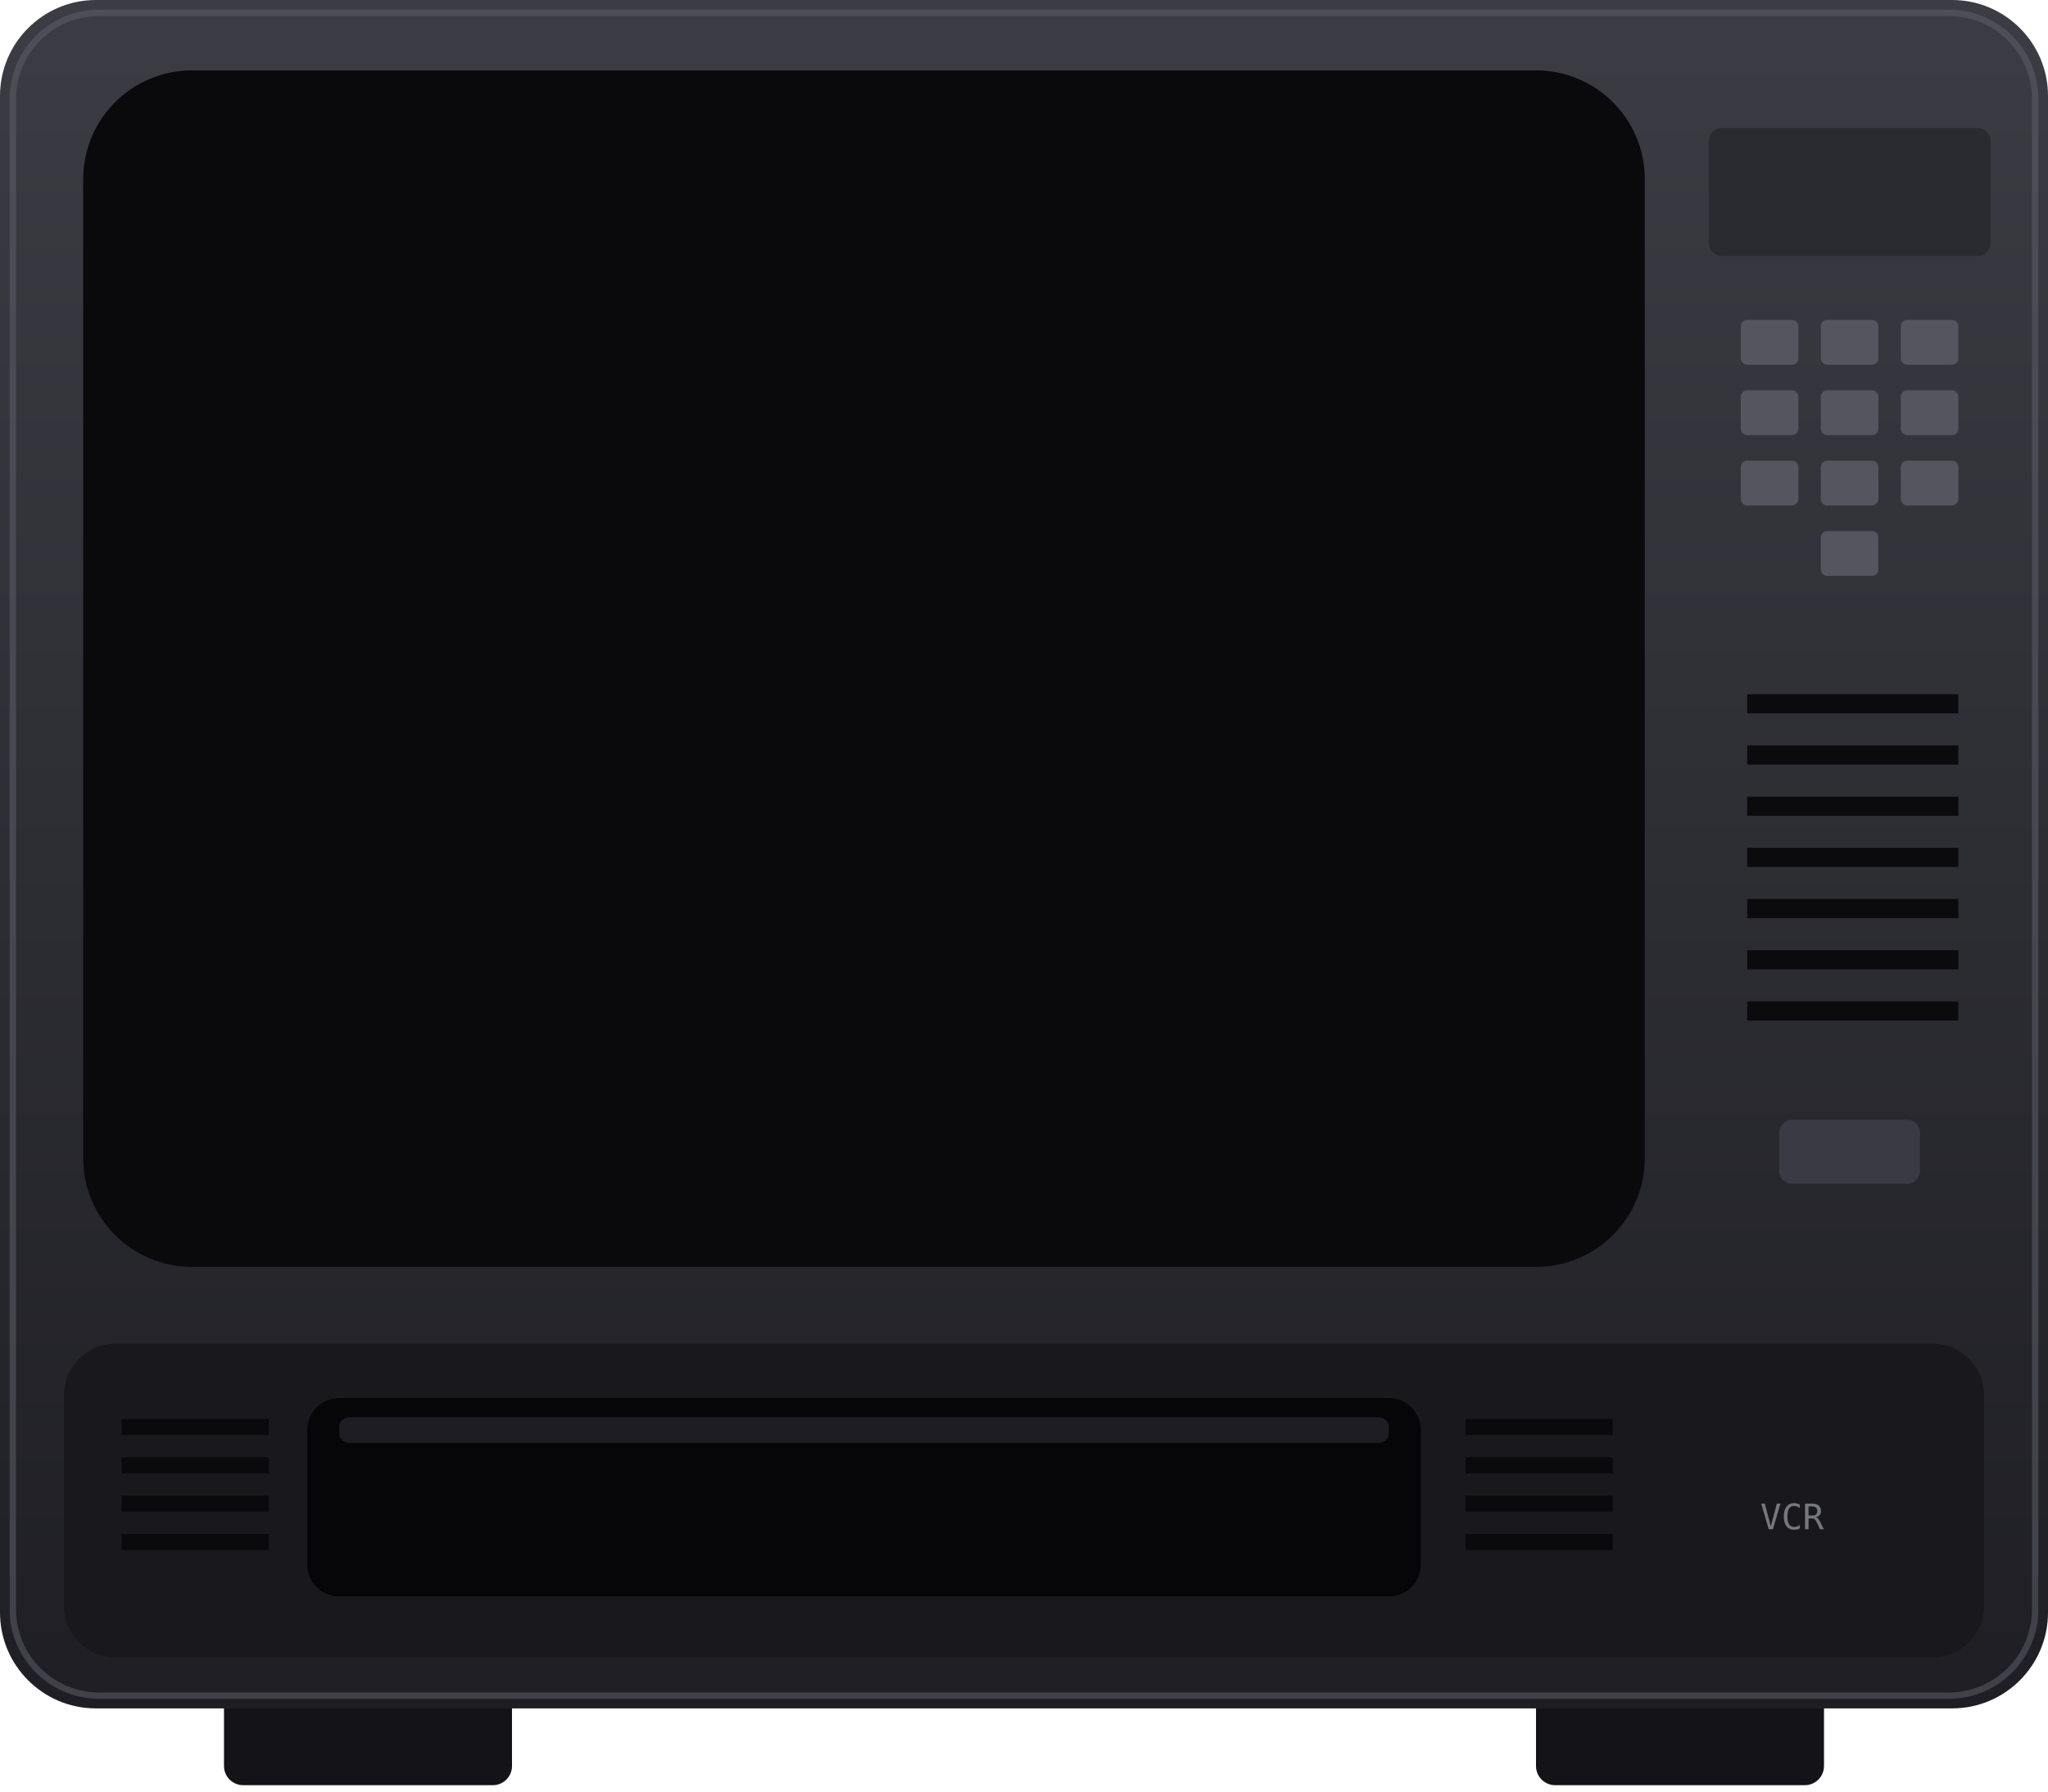
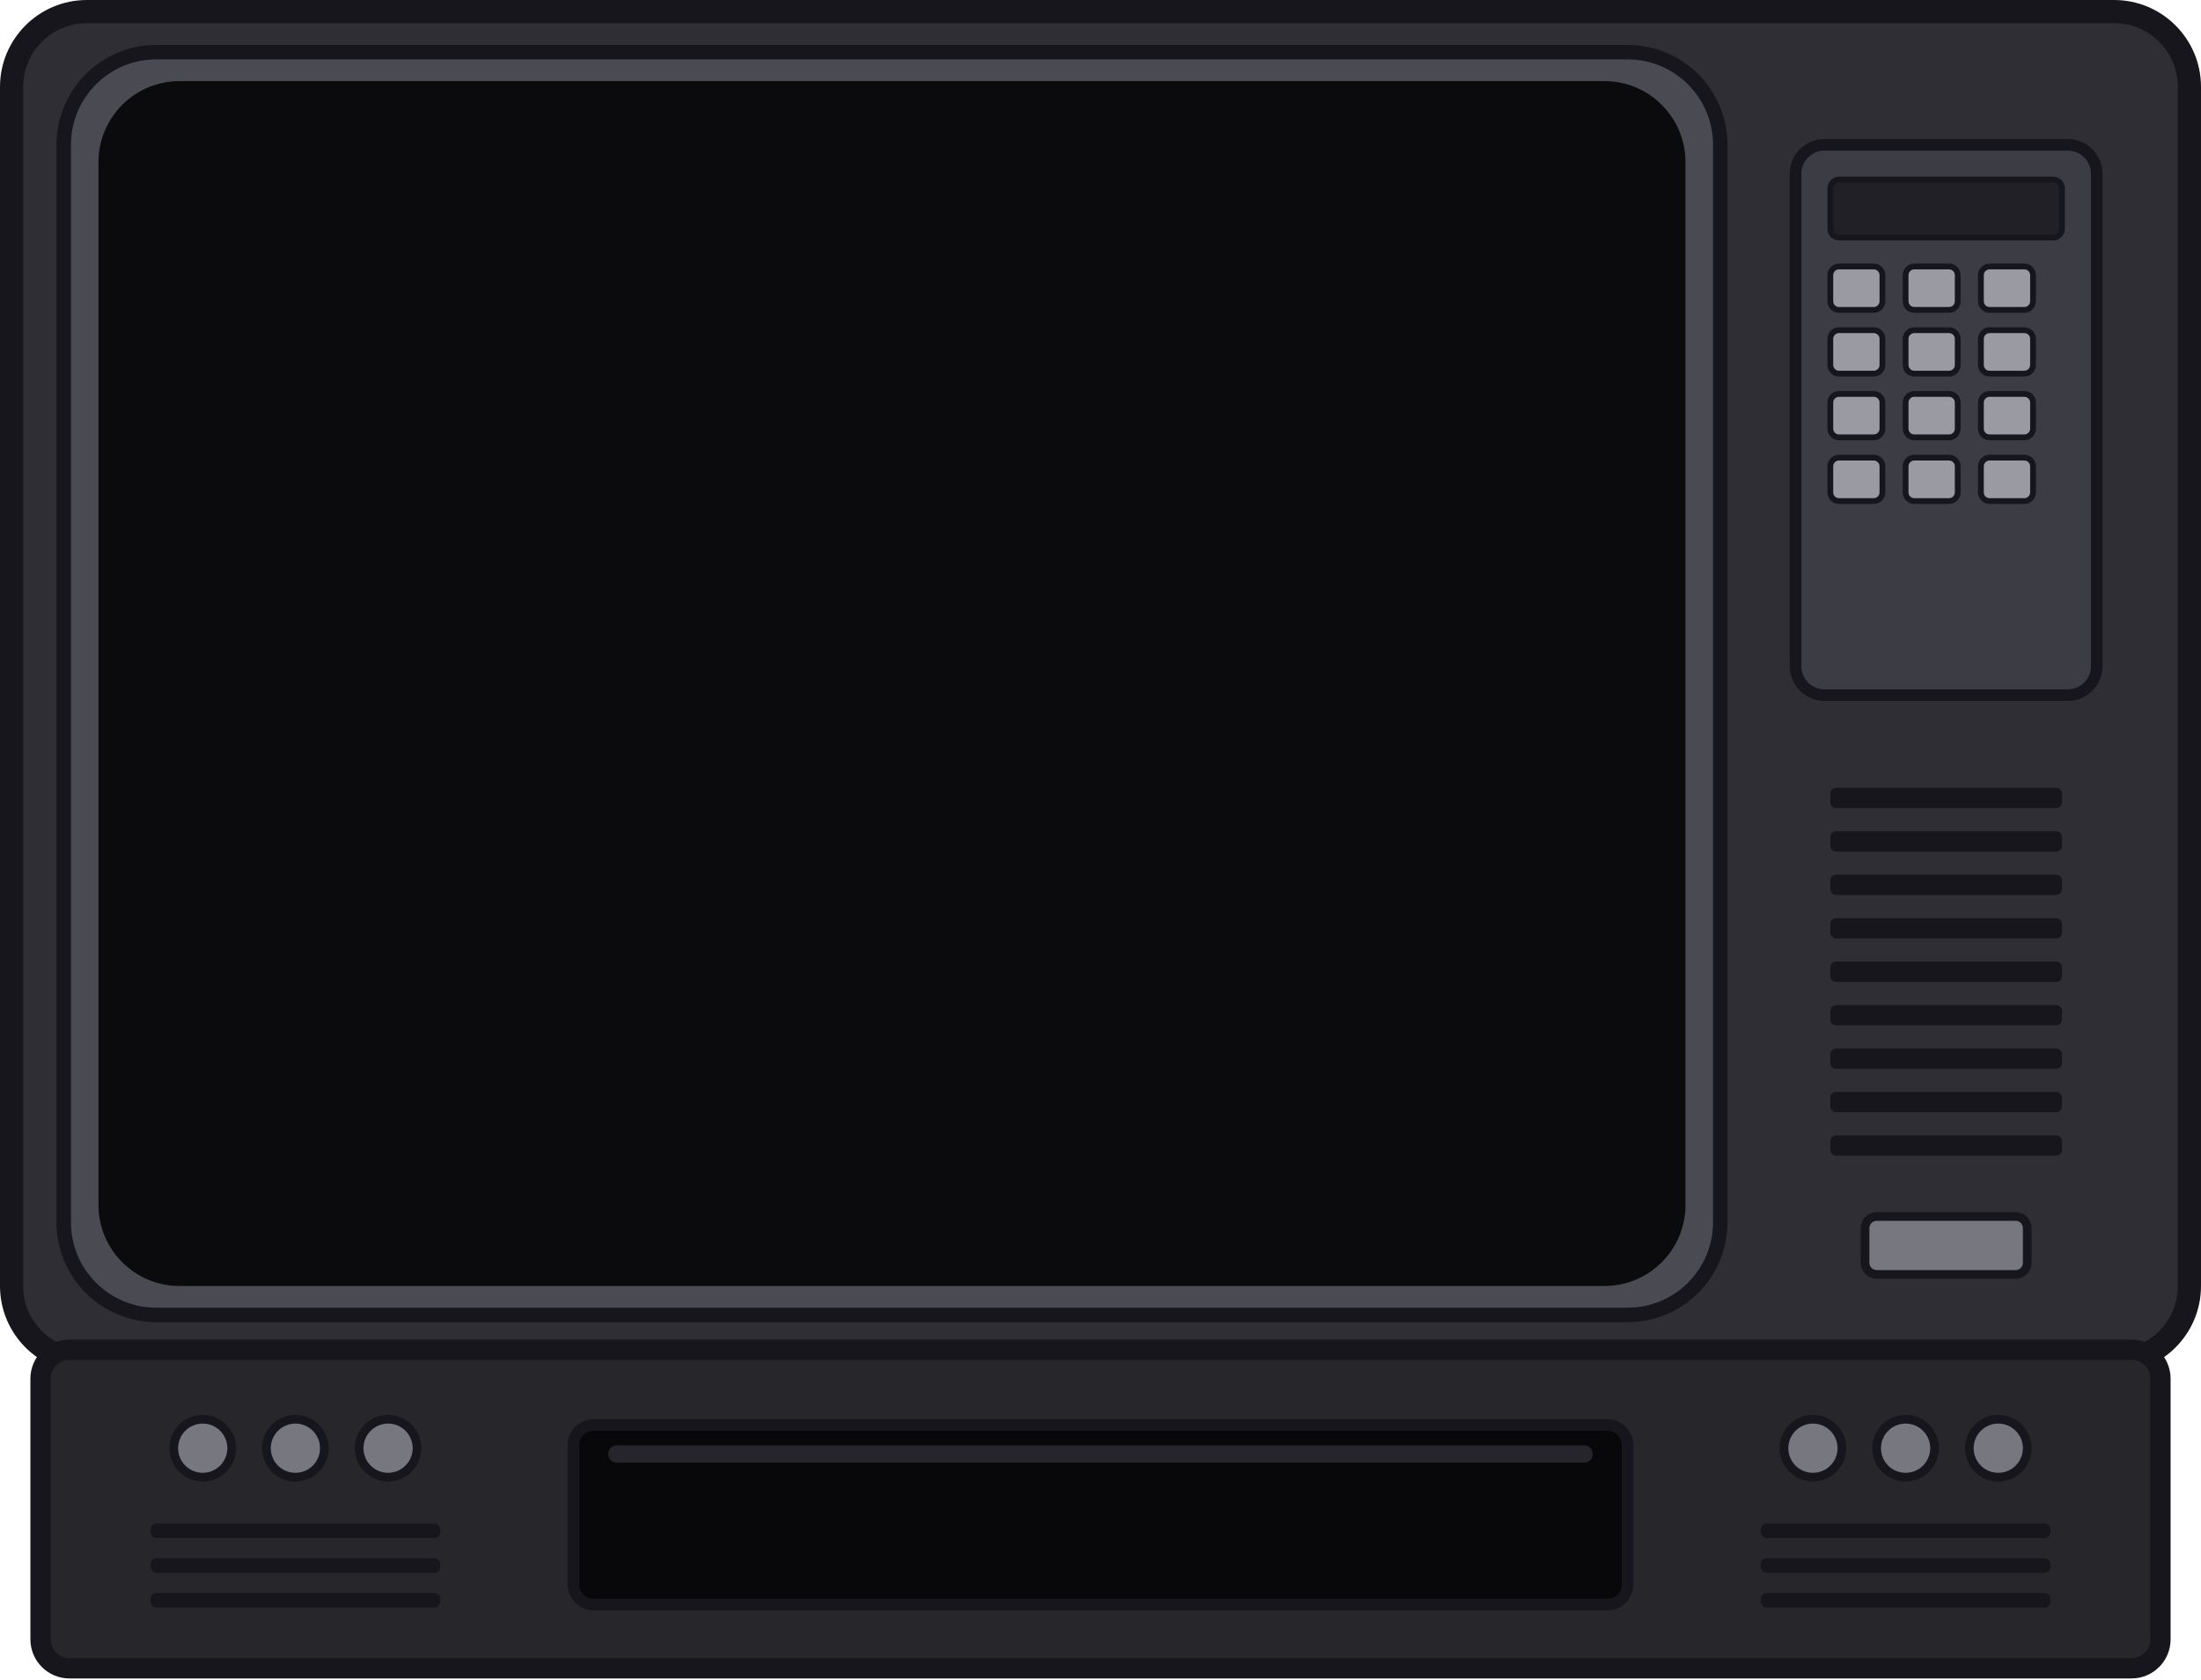
- <svg xmlns="http://www.w3.org/2000/svg" width="640" height="560" viewBox="0 0 640 560">
-   <defs>
-     <linearGradient id="b" x1="0" y1="0" x2="0" y2="1">
-       <stop offset="0" stop-color="#3c3c44" />
-       <stop offset="1" stop-color="#1e1e24" />
-     </linearGradient>
-   </defs>
-   <rect x="70" y="528" width="90" height="30" rx="6" fill="#141418" />
-   <rect x="480" y="528" width="90" height="30" rx="6" fill="#141418" />
-   <rect width="640" height="534" rx="30" fill="url(#b)" />
-   <rect x="4" y="4" width="632" height="526" rx="27" fill="none" stroke="#5c5c66" stroke-width="2" opacity=".55" />
-   <rect x="26" y="22" width="488" height="374" rx="34" fill="#0a0a0d" />
-   <rect x="534" y="40" width="88" height="40" rx="4" fill="#2a2a31" />
-   <g fill="#55555f">
-     <rect x="544" y="100" width="18" height="14" rx="2" />
-     <rect x="569" y="100" width="18" height="14" rx="2" />
-     <rect x="594" y="100" width="18" height="14" rx="2" />
-     <rect x="544" y="122" width="18" height="14" rx="2" />
-     <rect x="569" y="122" width="18" height="14" rx="2" />
-     <rect x="594" y="122" width="18" height="14" rx="2" />
-     <rect x="544" y="144" width="18" height="14" rx="2" />
-     <rect x="569" y="144" width="18" height="14" rx="2" />
-     <rect x="594" y="144" width="18" height="14" rx="2" />
-     <rect x="569" y="166" width="18" height="14" rx="2" />
+ <svg xmlns="http://www.w3.org/2000/svg" width="760" height="580" viewBox="0 0 760 580">
+   <rect x="4" y="4" width="752" height="466" rx="26" fill="#2e2e34" stroke="#16161c" stroke-width="8" />
+   <rect x="22" y="18" width="572" height="436" rx="32" fill="#4a4a52" stroke="#16161c" stroke-width="5" />
+   <rect x="34" y="28" width="548" height="416" rx="28" fill="#0b0b0d" />
+   <rect x="620" y="50" width="104" height="190" rx="10" fill="#3c3c44" stroke="#16161c" stroke-width="4" />
+   <rect x="632" y="62" width="80" height="20" rx="3" fill="#202026" stroke="#16161c" stroke-width="2" />
+   <rect x="632" y="92" width="18" height="15" rx="3" fill="#9a9aa2" stroke="#16161c" stroke-width="2" />
+   <rect x="658" y="92" width="18" height="15" rx="3" fill="#9a9aa2" stroke="#16161c" stroke-width="2" />
+   <rect x="684" y="92" width="18" height="15" rx="3" fill="#9a9aa2" stroke="#16161c" stroke-width="2" />
+   <rect x="632" y="114" width="18" height="15" rx="3" fill="#9a9aa2" stroke="#16161c" stroke-width="2" />
+   <rect x="658" y="114" width="18" height="15" rx="3" fill="#9a9aa2" stroke="#16161c" stroke-width="2" />
+   <rect x="684" y="114" width="18" height="15" rx="3" fill="#9a9aa2" stroke="#16161c" stroke-width="2" />
+   <rect x="632" y="136" width="18" height="15" rx="3" fill="#9a9aa2" stroke="#16161c" stroke-width="2" />
+   <rect x="658" y="136" width="18" height="15" rx="3" fill="#9a9aa2" stroke="#16161c" stroke-width="2" />
+   <rect x="684" y="136" width="18" height="15" rx="3" fill="#9a9aa2" stroke="#16161c" stroke-width="2" />
+   <rect x="632" y="158" width="18" height="15" rx="3" fill="#9a9aa2" stroke="#16161c" stroke-width="2" />
+   <rect x="658" y="158" width="18" height="15" rx="3" fill="#9a9aa2" stroke="#16161c" stroke-width="2" />
+   <rect x="684" y="158" width="18" height="15" rx="3" fill="#9a9aa2" stroke="#16161c" stroke-width="2" />
+   <rect x="632" y="272" width="80" height="7" rx="2" fill="#16161c" />
+   <rect x="632" y="287" width="80" height="7" rx="2" fill="#16161c" />
+   <rect x="632" y="302" width="80" height="7" rx="2" fill="#16161c" />
+   <rect x="632" y="317" width="80" height="7" rx="2" fill="#16161c" />
+   <rect x="632" y="332" width="80" height="7" rx="2" fill="#16161c" />
+   <rect x="632" y="347" width="80" height="7" rx="2" fill="#16161c" />
+   <rect x="632" y="362" width="80" height="7" rx="2" fill="#16161c" />
+   <rect x="632" y="377" width="80" height="7" rx="2" fill="#16161c" />
+   <rect x="632" y="392" width="80" height="7" rx="2" fill="#16161c" />
+   <rect x="644" y="420" width="56" height="20" rx="4" fill="#77777f" stroke="#16161c" stroke-width="3" />
+   <rect x="14" y="466" width="732" height="110" rx="10" fill="#26262b" stroke="#16161c" stroke-width="7" />
+   <g fill="#77777f" stroke="#16161c" stroke-width="3">
+     <circle cx="70" cy="500" r="10" />
+     <circle cx="102" cy="500" r="10" />
+     <circle cx="134" cy="500" r="10" />
+     <circle cx="626" cy="500" r="10" />
+     <circle cx="658" cy="500" r="10" />
+     <circle cx="690" cy="500" r="10" />
  </g>
-   <g stroke="#0b0b0e" stroke-width="6">
-     <path d="M546 220H612M546 236H612M546 252H612M546 268H612M546 284H612M546 300H612M546 316H612" />
+   <g fill="#16161c">
+     <rect x="52" y="526" width="100" height="5" rx="2" />
+     <rect x="52" y="538" width="100" height="5" rx="2" />
+     <rect x="52" y="550" width="100" height="5" rx="2" />
+     <rect x="608" y="526" width="100" height="5" rx="2" />
+     <rect x="608" y="538" width="100" height="5" rx="2" />
+     <rect x="608" y="550" width="100" height="5" rx="2" />
  </g>
-   <rect x="556" y="350" width="44" height="20" rx="4" fill="#3a3a44" />
-   <rect x="20" y="420" width="600" height="98" rx="16" fill="#18181d" />
-   <rect x="96" y="437" width="348" height="62" rx="10" fill="#060608" />
-   <rect x="106" y="443" width="328" height="8" rx="3" fill="#1d1d23" />
-   <g stroke="#0a0a0d" stroke-width="5">
-     <path d="M38 446H84M38 458H84M38 470H84M38 482H84" />
-     <path d="M458 446H504M458 458H504M458 470H504M458 482H504" />
-   </g>
-   <text x="560" y="478" font-family="monospace" font-size="11" text-anchor="middle" fill="#77777f">VCR</text>
+   <rect x="198" y="492" width="364" height="62" rx="7" fill="#08080a" stroke="#16161c" stroke-width="4" />
+   <rect x="210" y="499" width="340" height="6" rx="3" fill="#25252b" />
</svg>
